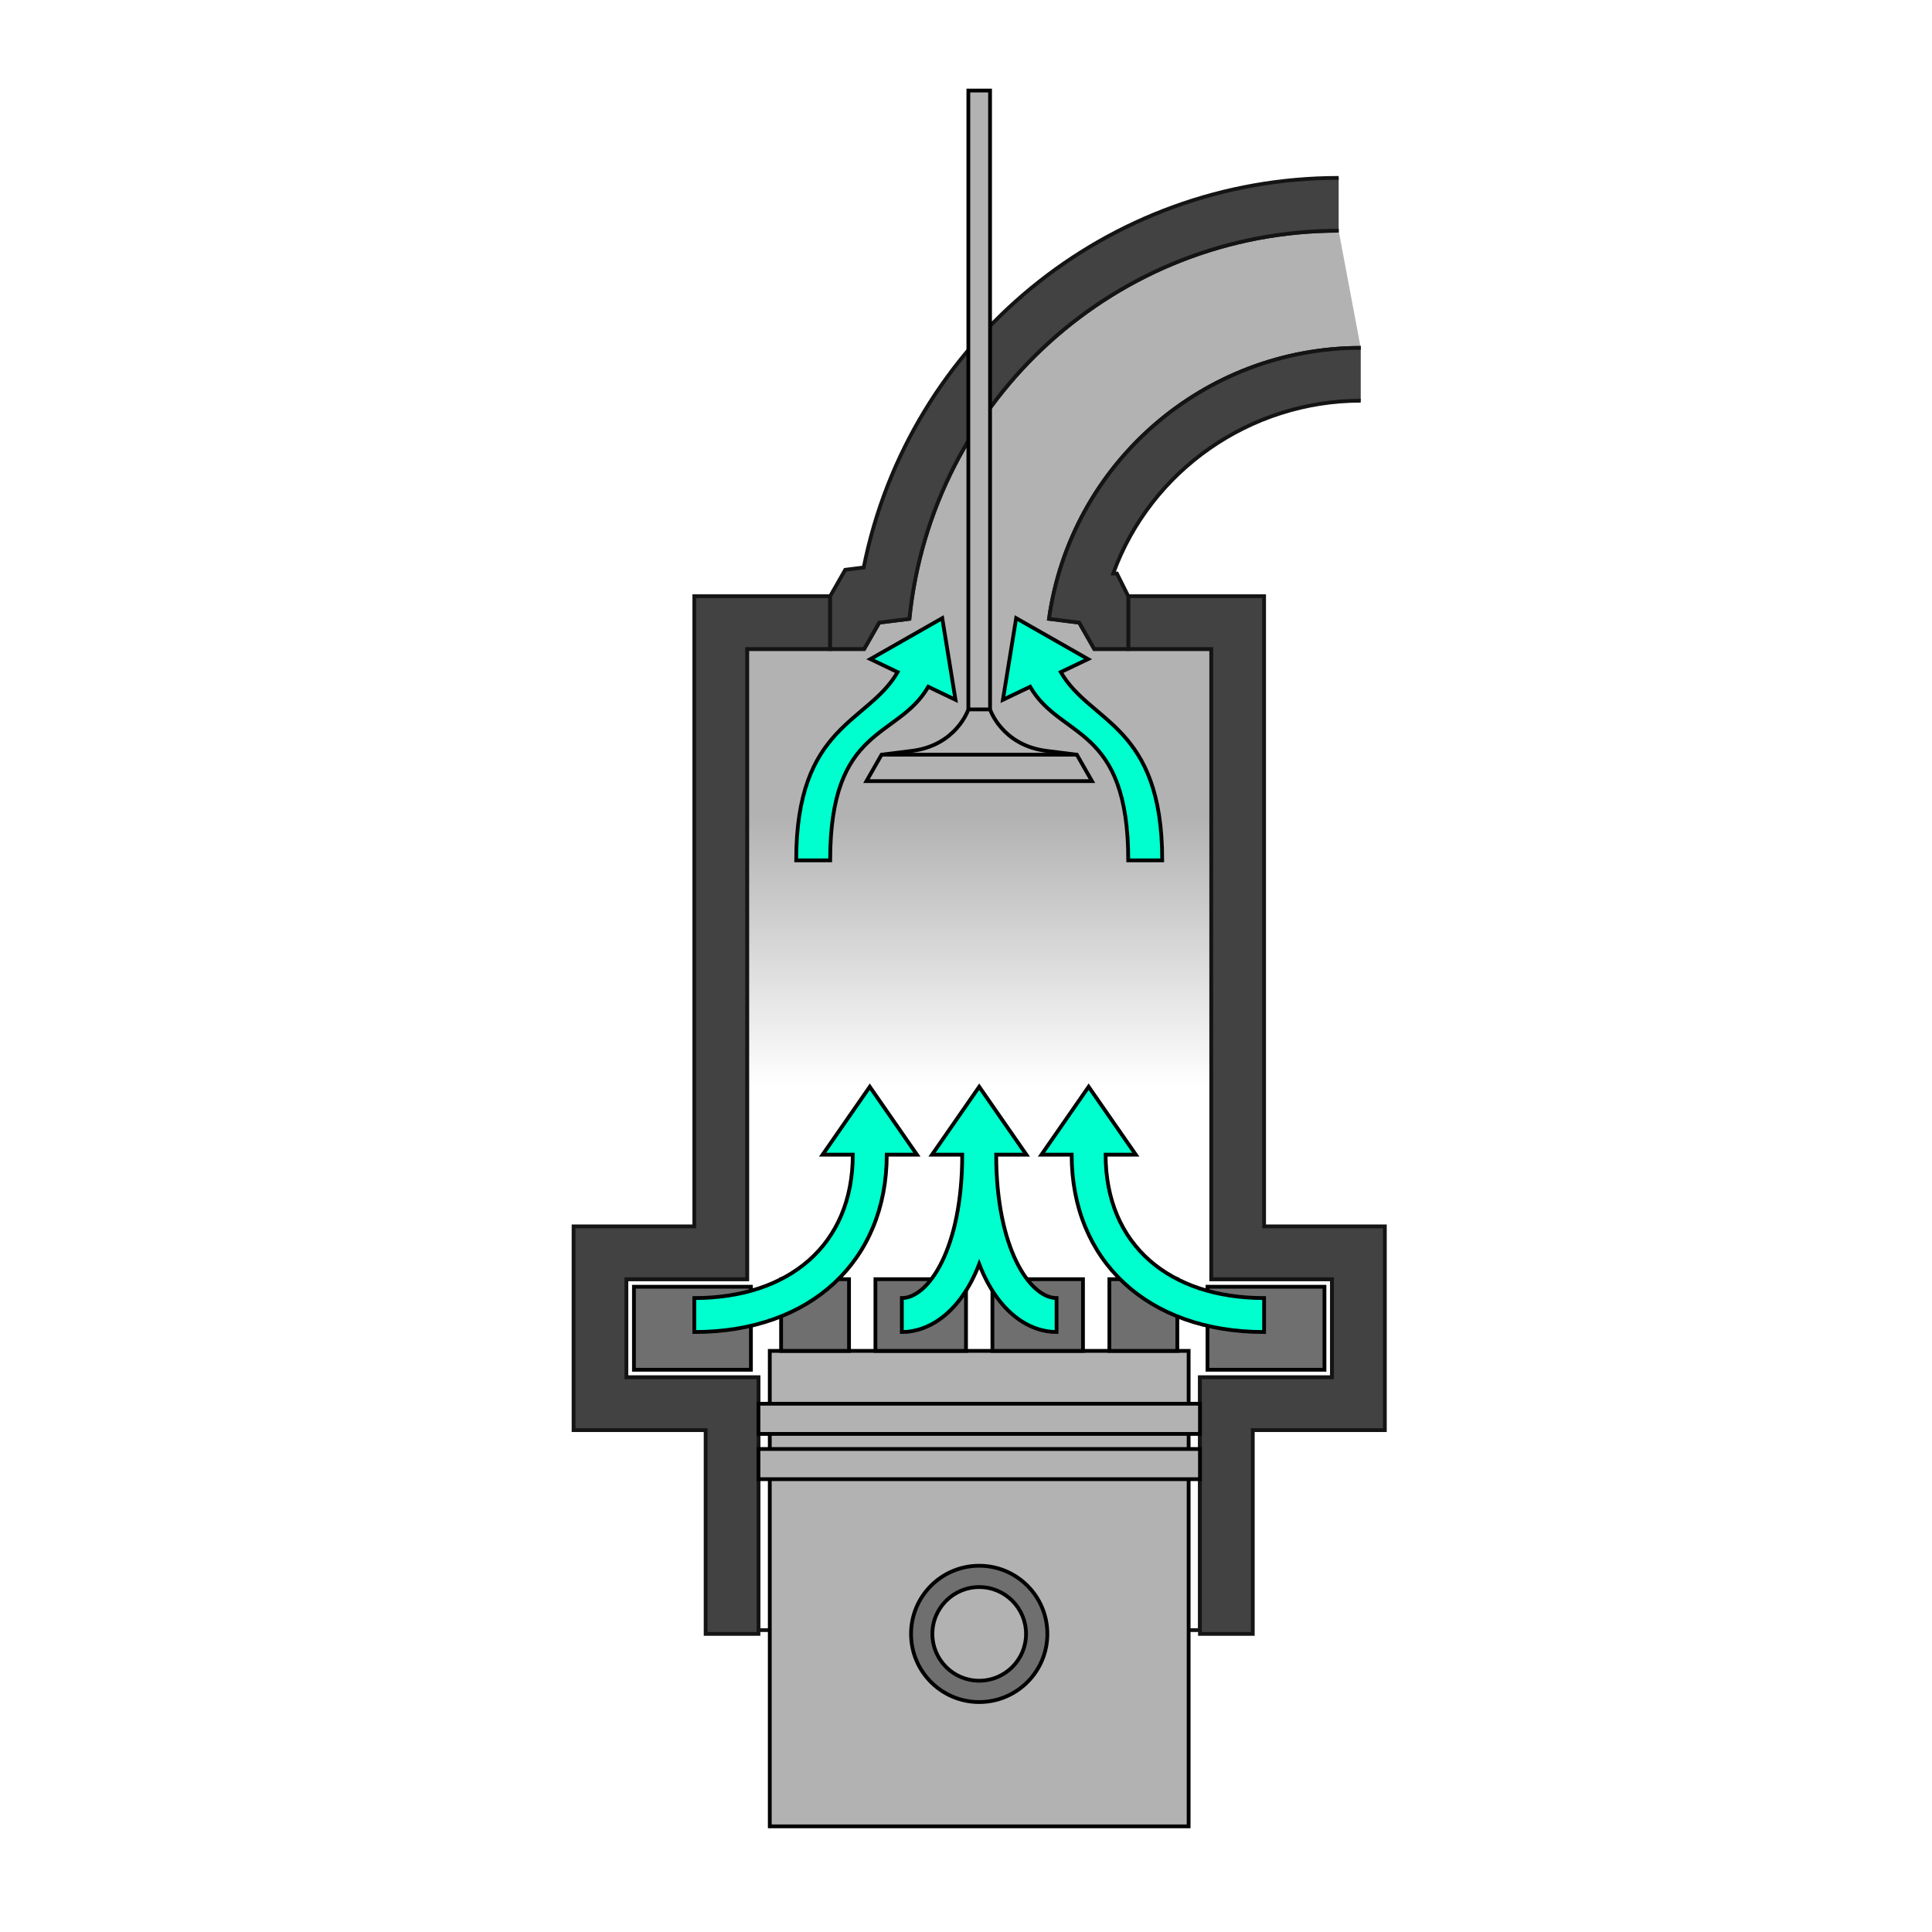
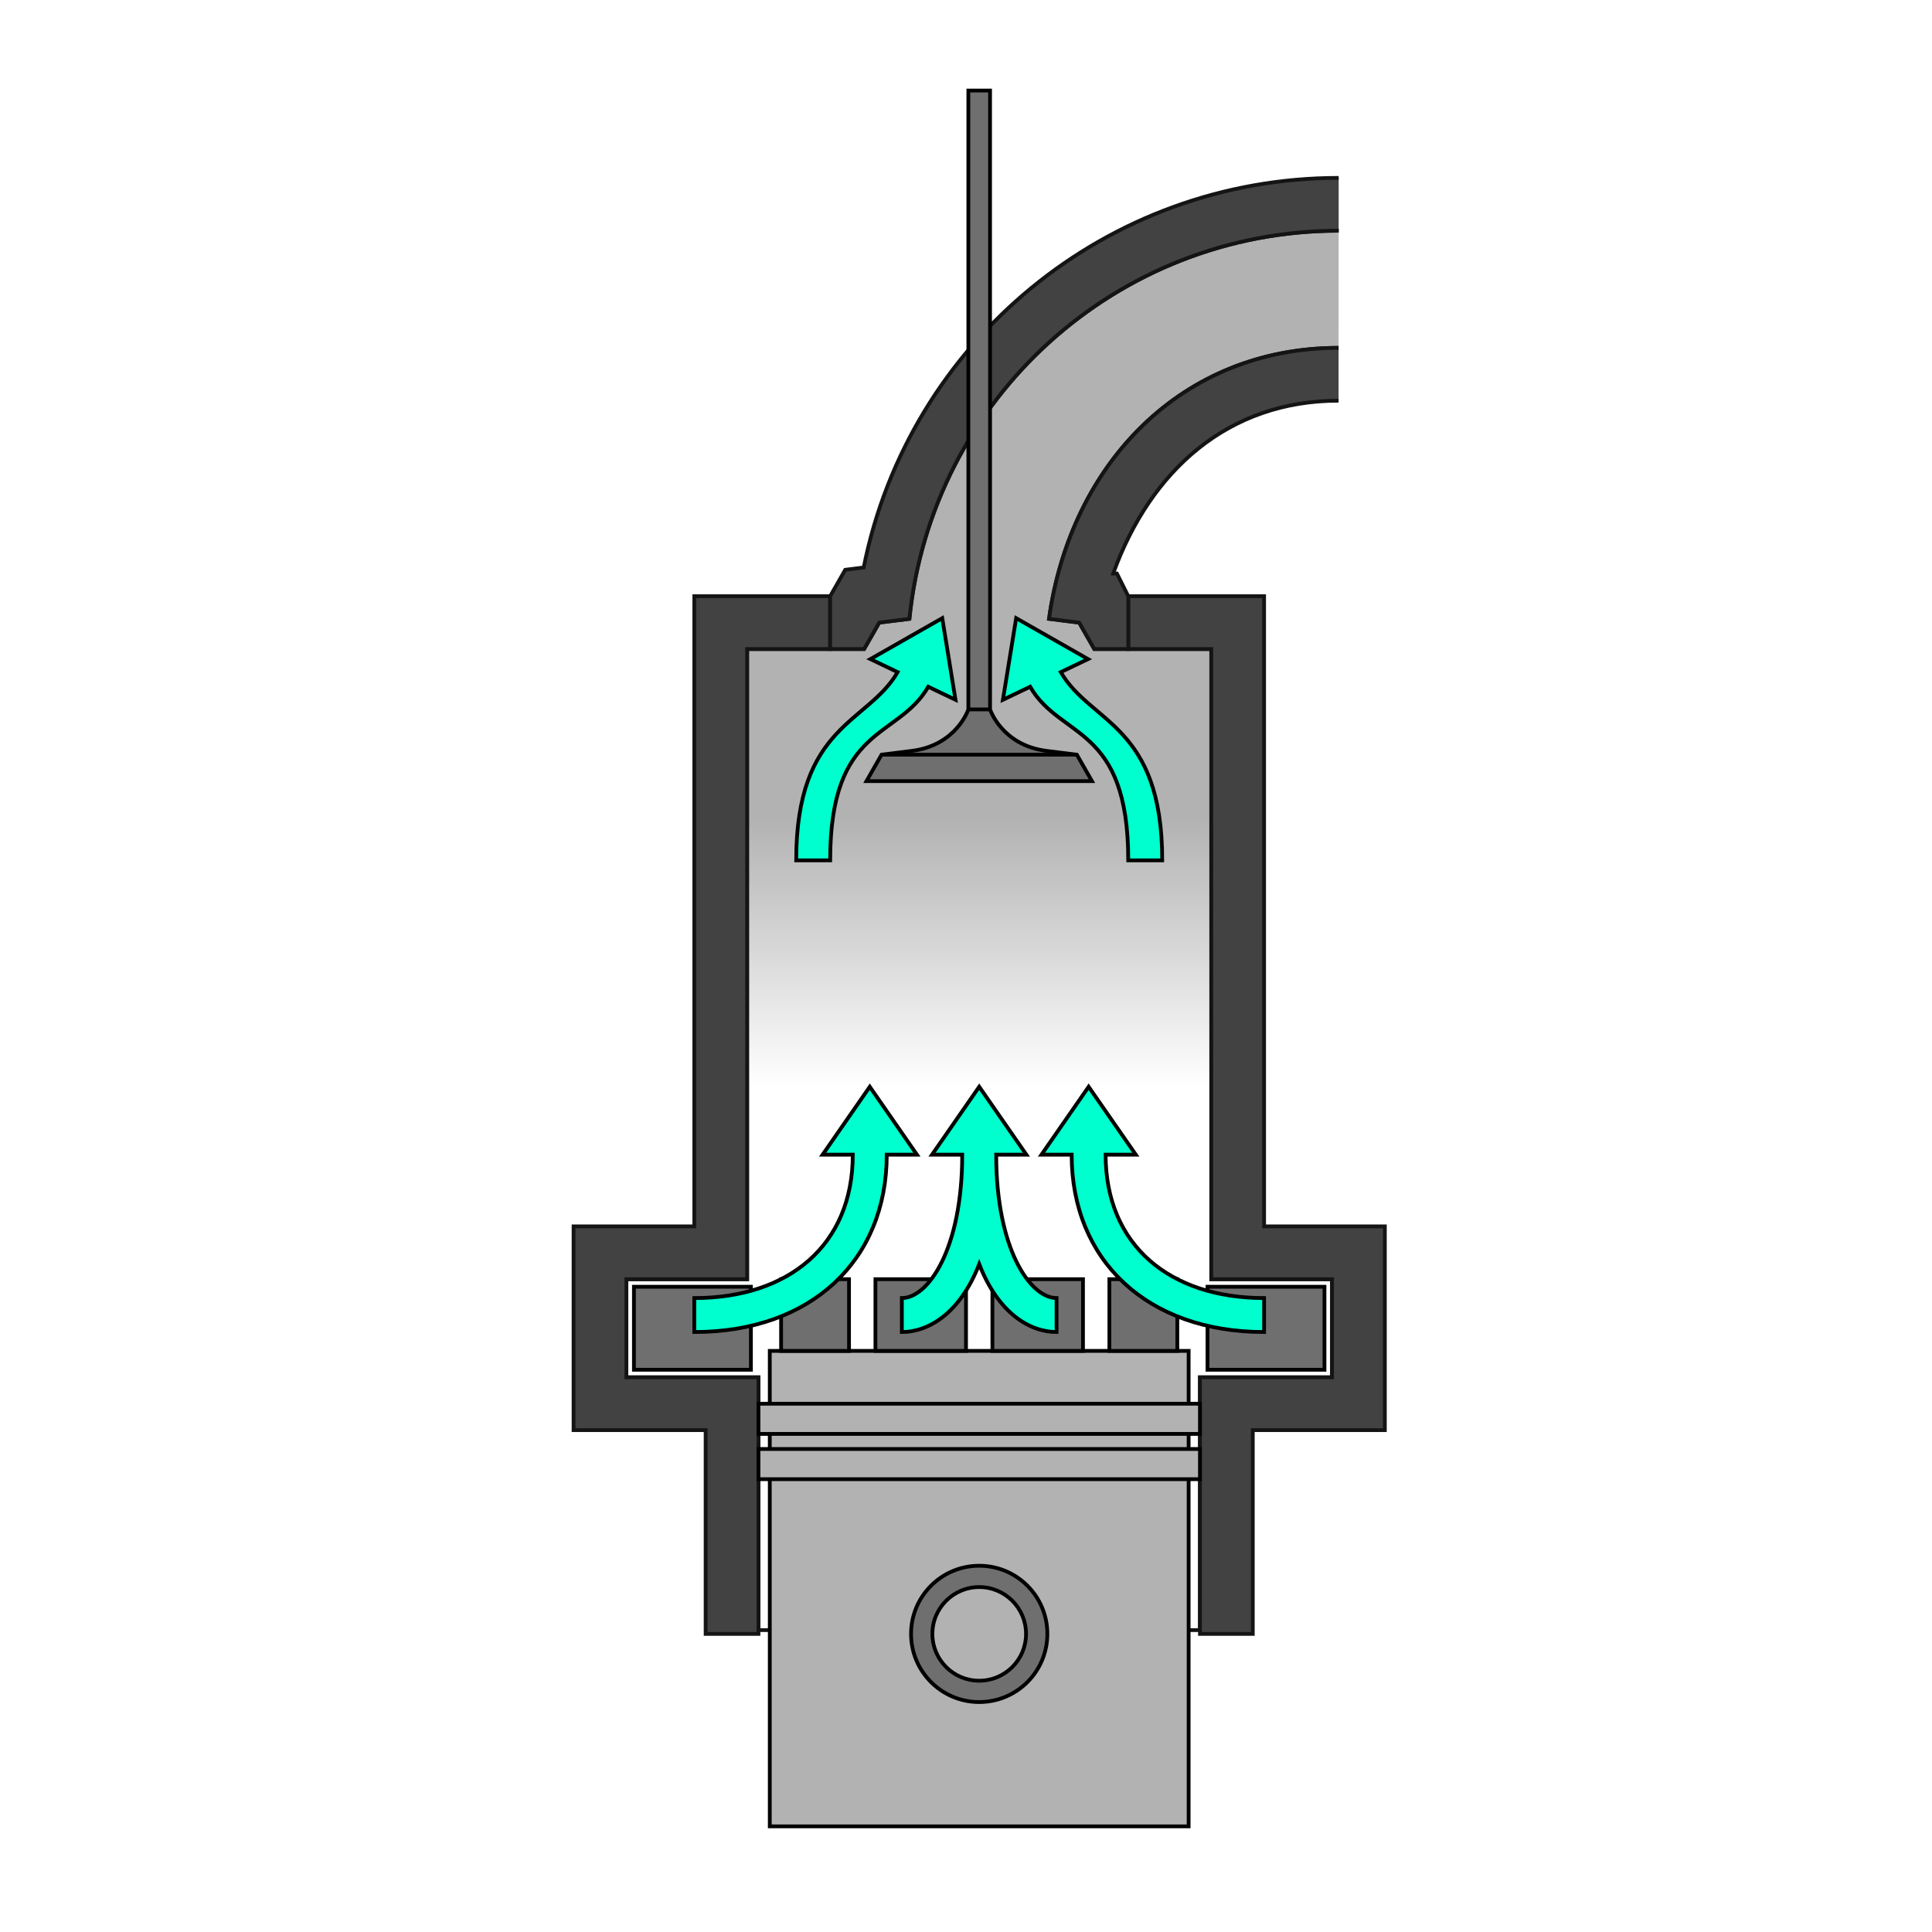
<svg xmlns="http://www.w3.org/2000/svg" xmlns:xlink="http://www.w3.org/1999/xlink" width="512" height="512" viewBox="0 0 512 512" version="1.1" id="svg8">
  <defs id="defs2">
    <linearGradient id="linearGradient984">
      <stop style="stop-color:#b2b2b2;stop-opacity:1;" offset="0" id="stop980" />
      <stop style="stop-color:#b2b2b2;stop-opacity:0;" offset="1" id="stop982" />
    </linearGradient>
    <linearGradient xlink:href="#linearGradient984" id="linearGradient986" x1="259.5" y1="216.746" x2="259.5" y2="288" gradientUnits="userSpaceOnUse" />
  </defs>
  <g id="layer1" style="display:inline">
-     <path style="fill:url(#linearGradient986);stroke:#141414;stroke-width:1px;stroke-linecap:butt;stroke-linejoin:miter;stroke-opacity:1;fill-opacity:1" d="M 354.758,61.143 C 296.053,61.143 246.905,105.593 241,164 l -8,1 -4,7 h -9 -22 v 167 h -32 v 26 h 35 v 67 h 117 v -67 h 35 V 339 H 321 V 172 h -22 -9 l -4,-7 -8,-1 c 5.76,-41.15 41.056,-71.812 82.607,-71.812" id="path969" />
+     <path style="fill:url(#linearGradient986);fill-opacity:1;stroke:#141414;stroke-width:1px;stroke-linecap:butt;stroke-linejoin:miter;stroke-opacity:1" d="M 354.758,61.143 C 296.053,61.143 246.905,105.593 241,164 l -8,1 -4,7 h -9 -22 v 167 h -32 v 26 h 35 v 67 h 117 v -67 h 35 V 339 H 321 V 172 h -22 -9 l -4,-7 -8,-1 c 5.76,-41.15 35.181,-71.812 76.732,-71.812" id="path969" />
    <path style="fill:#b2b2b2;stroke:#000000;stroke-width:1px;stroke-linecap:butt;stroke-linejoin:miter;stroke-opacity:1;fill-opacity:1" d="M 204,484 V 358 h 111 v 126 z" id="path847" />
    <path id="path849" style="fill:#6f6f6f;fill-rule:evenodd;stroke:#000000;stroke-width:1;stroke-linecap:square;stroke-linejoin:round;stroke-miterlimit:4;stroke-dasharray:none;stop-color:#000000;fill-opacity:1" d="m 259.501,414.94 a 18.059,18.059 0 0 0 -18.061,18.061 18.059,18.059 0 0 0 18.061,18.059 18.059,18.059 0 0 0 18.059,-18.059 18.059,18.059 0 0 0 -18.059,-18.061 z m 0,5.648 a 12.412,12.412 0 0 1 12.41,12.412 12.412,12.412 0 0 1 -12.41,12.412 12.412,12.412 0 0 1 -12.412,-12.412 12.412,12.412 0 0 1 12.412,-12.412 z" />
    <path style="fill:#6f6f6f;stroke:#000000;stroke-width:1px;stroke-linecap:butt;stroke-linejoin:miter;stroke-opacity:1;fill-opacity:1" d="m 207,358 v -19 h 18 v 19 z" id="path864" />
    <path style="fill:#6f6f6f;stroke:#000000;stroke-width:1px;stroke-linecap:butt;stroke-linejoin:miter;stroke-opacity:1;fill-opacity:1" d="m 294,358 v -19 h 18 v 19 z" id="path866" />
    <path style="fill:#6f6f6f;stroke:#000000;stroke-width:1px;stroke-linecap:butt;stroke-linejoin:miter;stroke-opacity:1;fill-opacity:1" d="m 232,358 v -19 h 24 v 19 z" id="path868" />
    <path style="fill:#6f6f6f;stroke:#000000;stroke-width:1px;stroke-linecap:butt;stroke-linejoin:miter;stroke-opacity:1;fill-opacity:1" d="m 263,358 v -19 h 24 v 19 z" id="path870" />
    <path style="fill:#6f6f6f;stroke:#000000;stroke-width:1px;stroke-linecap:butt;stroke-linejoin:miter;stroke-opacity:1;fill-opacity:1" d="m 199,363 h -31 v -22 h 31 z" id="path872" />
    <path style="color:#000000;font-style:normal;font-variant:normal;font-weight:normal;font-stretch:normal;font-size:medium;line-height:normal;font-family:sans-serif;font-variant-ligatures:normal;font-variant-position:normal;font-variant-caps:normal;font-variant-numeric:normal;font-variant-alternates:normal;font-variant-east-asian:normal;font-feature-settings:normal;font-variation-settings:normal;text-indent:0;text-align:start;text-decoration:none;text-decoration-line:none;text-decoration-style:solid;text-decoration-color:#000000;letter-spacing:normal;word-spacing:normal;text-transform:none;writing-mode:lr-tb;direction:ltr;text-orientation:mixed;dominant-baseline:auto;baseline-shift:baseline;text-anchor:start;white-space:normal;shape-padding:0;shape-margin:0;inline-size:0;clip-rule:nonzero;display:inline;overflow:visible;visibility:visible;opacity:1;isolation:auto;mix-blend-mode:normal;color-interpolation:sRGB;color-interpolation-filters:linearRGB;solid-color:#000000;solid-opacity:1;vector-effect:none;fill:#424242;fill-opacity:1;fill-rule:nonzero;stroke:#141414;stroke-width:1;stroke-linecap:butt;stroke-linejoin:miter;stroke-miterlimit:4;stroke-dasharray:none;stroke-dashoffset:0;stroke-opacity:1;color-rendering:auto;image-rendering:auto;shape-rendering:auto;text-rendering:auto;enable-background:accumulate;stop-color:#000000;stop-opacity:1" d="m 184,158 v 167 h -32 v 54 h 35 v 54 h 14 v -68 h -35 v -26 h 32 V 172 h 22 v -14 z" id="path912" />
    <path style="fill:#424242;stroke:#141414;stroke-width:1px;stroke-linecap:butt;stroke-linejoin:miter;stroke-opacity:1;fill-opacity:1" d="M 354.758,61.143 C 296.053,61.143 246.905,105.593 241,164 l -8,1 -4,7 h -9 v -14 l 4,-7 4.89,-0.611 C 240.88,90.379 293.562,47.143 354.758,47.143" id="path906" />
    <path style="color:#000000;font-style:normal;font-variant:normal;font-weight:normal;font-stretch:normal;font-size:medium;line-height:normal;font-family:sans-serif;font-variant-ligatures:normal;font-variant-position:normal;font-variant-caps:normal;font-variant-numeric:normal;font-variant-alternates:normal;font-variant-east-asian:normal;font-feature-settings:normal;font-variation-settings:normal;text-indent:0;text-align:start;text-decoration:none;text-decoration-line:none;text-decoration-style:solid;text-decoration-color:#000000;letter-spacing:normal;word-spacing:normal;text-transform:none;writing-mode:lr-tb;direction:ltr;text-orientation:mixed;dominant-baseline:auto;baseline-shift:baseline;text-anchor:start;white-space:normal;shape-padding:0;shape-margin:0;inline-size:0;clip-rule:nonzero;display:inline;overflow:visible;visibility:visible;opacity:1;isolation:auto;mix-blend-mode:normal;color-interpolation:sRGB;color-interpolation-filters:linearRGB;solid-color:#000000;solid-opacity:1;vector-effect:none;fill:#424242;fill-opacity:1;fill-rule:nonzero;stroke:#141414;stroke-width:1;stroke-linecap:butt;stroke-linejoin:miter;stroke-miterlimit:4;stroke-dasharray:none;stroke-dashoffset:0;stroke-opacity:1;color-rendering:auto;image-rendering:auto;shape-rendering:auto;text-rendering:auto;enable-background:accumulate;stop-color:#000000;stop-opacity:1" d="m 335,158 v 167 h 32 v 54 h -35 v 54 h -14 v -68 h 35 V 339 H 321 V 172 h -22 v -14 z" id="path49" />
-     <path style="fill:#424242;stroke:#141414;stroke-width:1px;stroke-linecap:butt;stroke-linejoin:miter;stroke-opacity:1;fill-opacity:1" d="M 360.607,92.188 C 319.056,92.188 283.76,122.85 278,164 l 8,1 4,7 h 9 v -14 l -3,-6 h -1 c 9.929,-27.45 36.416,-45.812 65.607,-45.812" id="path867" />
-     <path id="path917" style="fill:#b2b2b2;stroke:#000000;stroke-width:1px;stroke-linecap:butt;stroke-linejoin:miter;stroke-opacity:1;fill-opacity:1" d="m 256.625,24 v 164 c 0,0 -3.107,9.513 -15,11 l -8,1 -4,7 h 29.875 29.875 l -4,-7 -8,-1 c -11.893,-1.487 -15,-11 -15,-11 V 24 H 259.5 Z" />
+     <path style="fill:#424242;fill-opacity:1;stroke:#141414;stroke-width:1px;stroke-linecap:butt;stroke-linejoin:miter;stroke-opacity:1" d="M 354.732,92.188 C 313.181,92.188 283.76,122.85 278,164 l 8,1 4,7 h 9 v -14 l -3,-6 h -1 c 9.929,-27.45 30.541,-45.812 59.732,-45.812" id="path867" />
+     <path id="path917" style="fill:#6f6f6f;stroke:#000000;stroke-width:1px;stroke-linecap:butt;stroke-linejoin:miter;stroke-opacity:1;fill-opacity:1" d="m 256.625,24 v 164 c 0,0 -3.107,9.513 -15,11 l -8,1 -4,7 h 29.875 29.875 l -4,-7 -8,-1 c -11.893,-1.487 -15,-11 -15,-11 V 24 H 259.5 Z" />
    <path style="fill:#00ffce;stroke:#000000;stroke-width:1px;stroke-linecap:butt;stroke-linejoin:miter;stroke-opacity:1;fill-opacity:1" d="m 246,182 7.217,3.451 -3.512,-21.631 -19.042,10.847 7.217,3.451 C 230,191.767 211,192 211,228 h 9 c 0,-36 17.917,-32 26,-46 z" id="path925" />
    <path style="fill:#00ffce;stroke:#000000;stroke-width:1px;stroke-linecap:butt;stroke-linejoin:miter;stroke-opacity:1;fill-opacity:1" d="m 273,182 -7.217,3.451 3.512,-21.631 19.042,10.847 -7.217,3.451 C 289,191.767 308,192 308,228 h -9 c 0,-36 -17.917,-32 -26,-46 z" id="path939" />
    <path style="fill:#6f6f6f;stroke:#000000;stroke-width:1px;stroke-linecap:butt;stroke-linejoin:miter;stroke-opacity:1;fill-opacity:1" d="m 351,363 h -31 v -22 h 31 z" id="path953" />
    <path style="fill:#00ffce;stroke:#000000;stroke-width:1px;stroke-linecap:butt;stroke-linejoin:miter;stroke-opacity:1;fill-opacity:1" d="m 184,353 c 31,0 51,-19 51,-47 h 8 L 230.5,288 218,306 h 8 c 0,24 -17,38 -42,38 z" id="path884" />
    <path style="fill:#00ffce;stroke:#000000;stroke-width:1px;stroke-linecap:butt;stroke-linejoin:miter;stroke-opacity:1;fill-opacity:1" d="m 335,353 c -31,0 -51,-19 -51,-47 h -8 l 12.5,-18 12.5,18 h -8 c 0,24 17,38 42,38 z" id="path875" />
    <path style="fill:#00ffce;stroke:#000000;stroke-width:1px;stroke-linecap:butt;stroke-linejoin:miter;stroke-opacity:1;fill-opacity:1" d="M 272,306 259.5,288 247,306 h 8 c 0,25 -9,38 -16,38 v 9 c 7.107,0 15.473,-5.016 20.5,-18 5.025,13.006 13.388,18 20.5,18 v -9 c -7,0 -16,-13 -16,-38 z" id="path900" />
    <path style="fill:#b2b2b2;stroke:#000000;stroke-width:1px;stroke-linecap:butt;stroke-linejoin:miter;stroke-opacity:1;fill-opacity:1" d="m 201,392 h 117 v -8 H 201 Z" id="path856" />
    <path style="fill:#b2b2b2;stroke:#000000;stroke-width:1px;stroke-linecap:butt;stroke-linejoin:miter;stroke-opacity:1;fill-opacity:1" d="m 201,380 h 117 v -8 H 201 Z" id="path967" />
    <path style="fill:none;stroke:#000000;stroke-width:1px;stroke-linecap:butt;stroke-linejoin:miter;stroke-opacity:1" d="M 233.625,200 H 259.5 285.375" id="path928" />
    <path style="fill:none;stroke:#000000;stroke-width:1px;stroke-linecap:butt;stroke-linejoin:miter;stroke-opacity:1" d="M 262.375,188 H 259.5 256.625" id="path913" />
  </g>
</svg>
